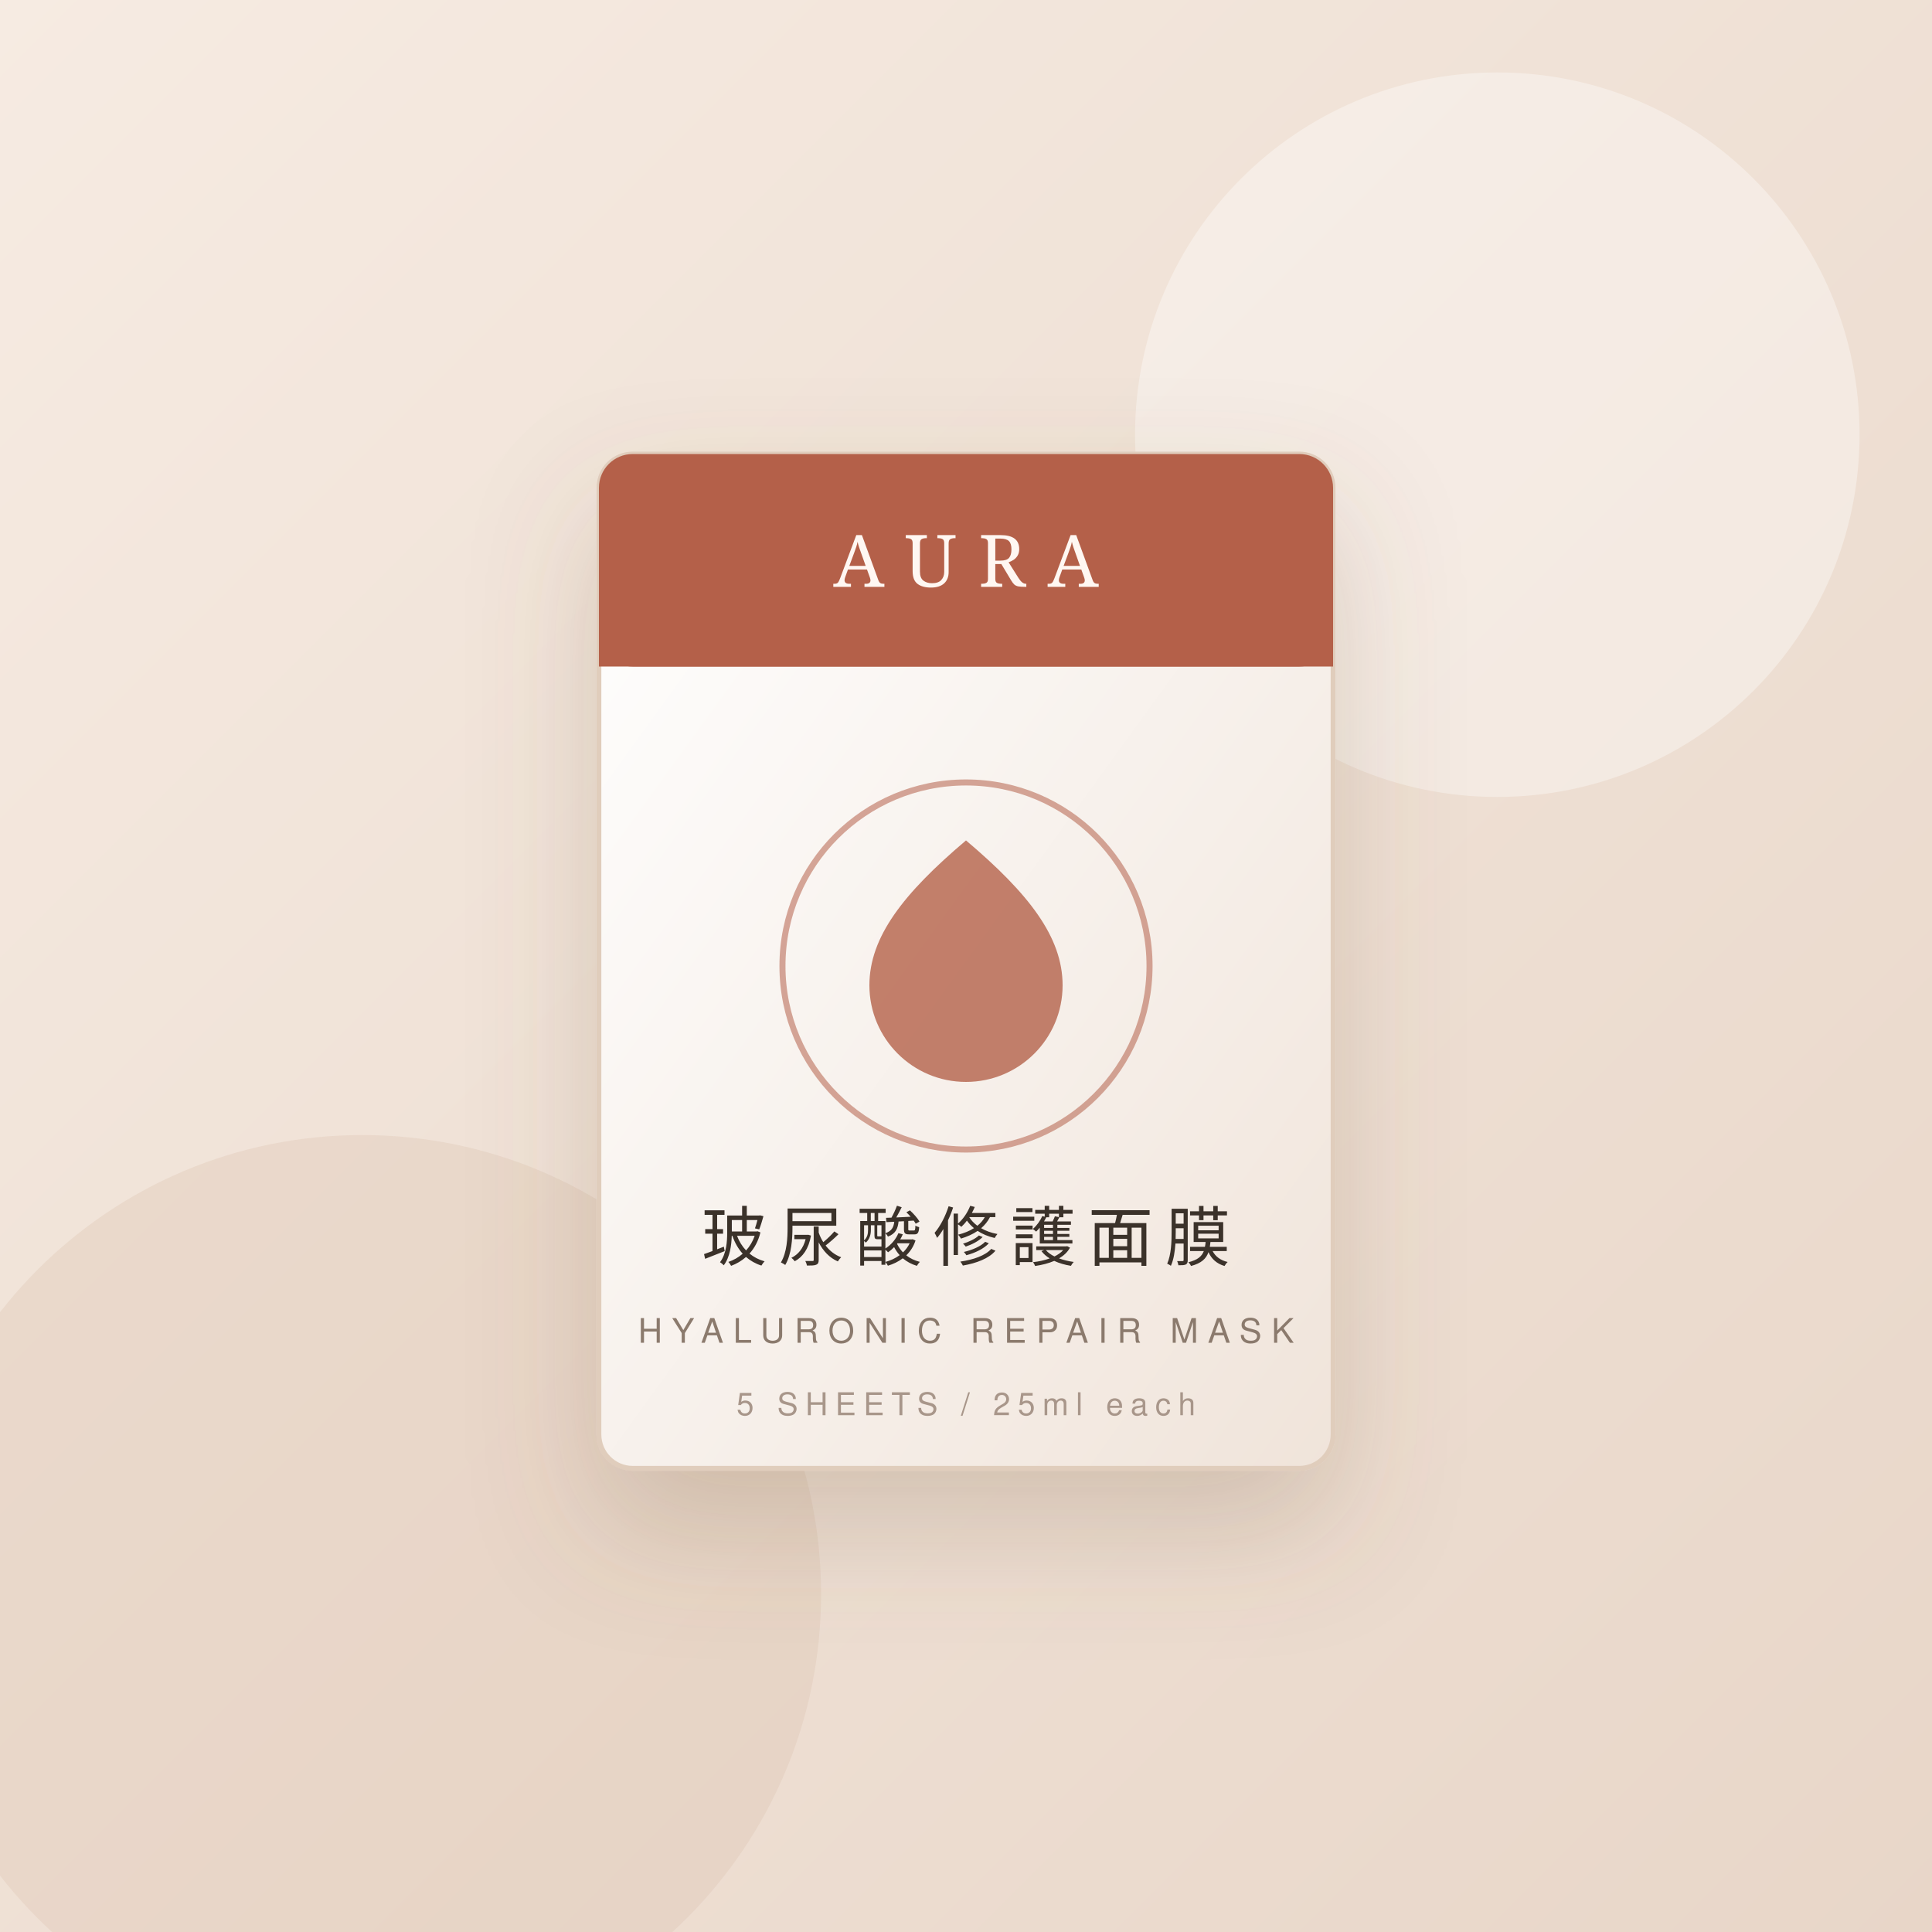
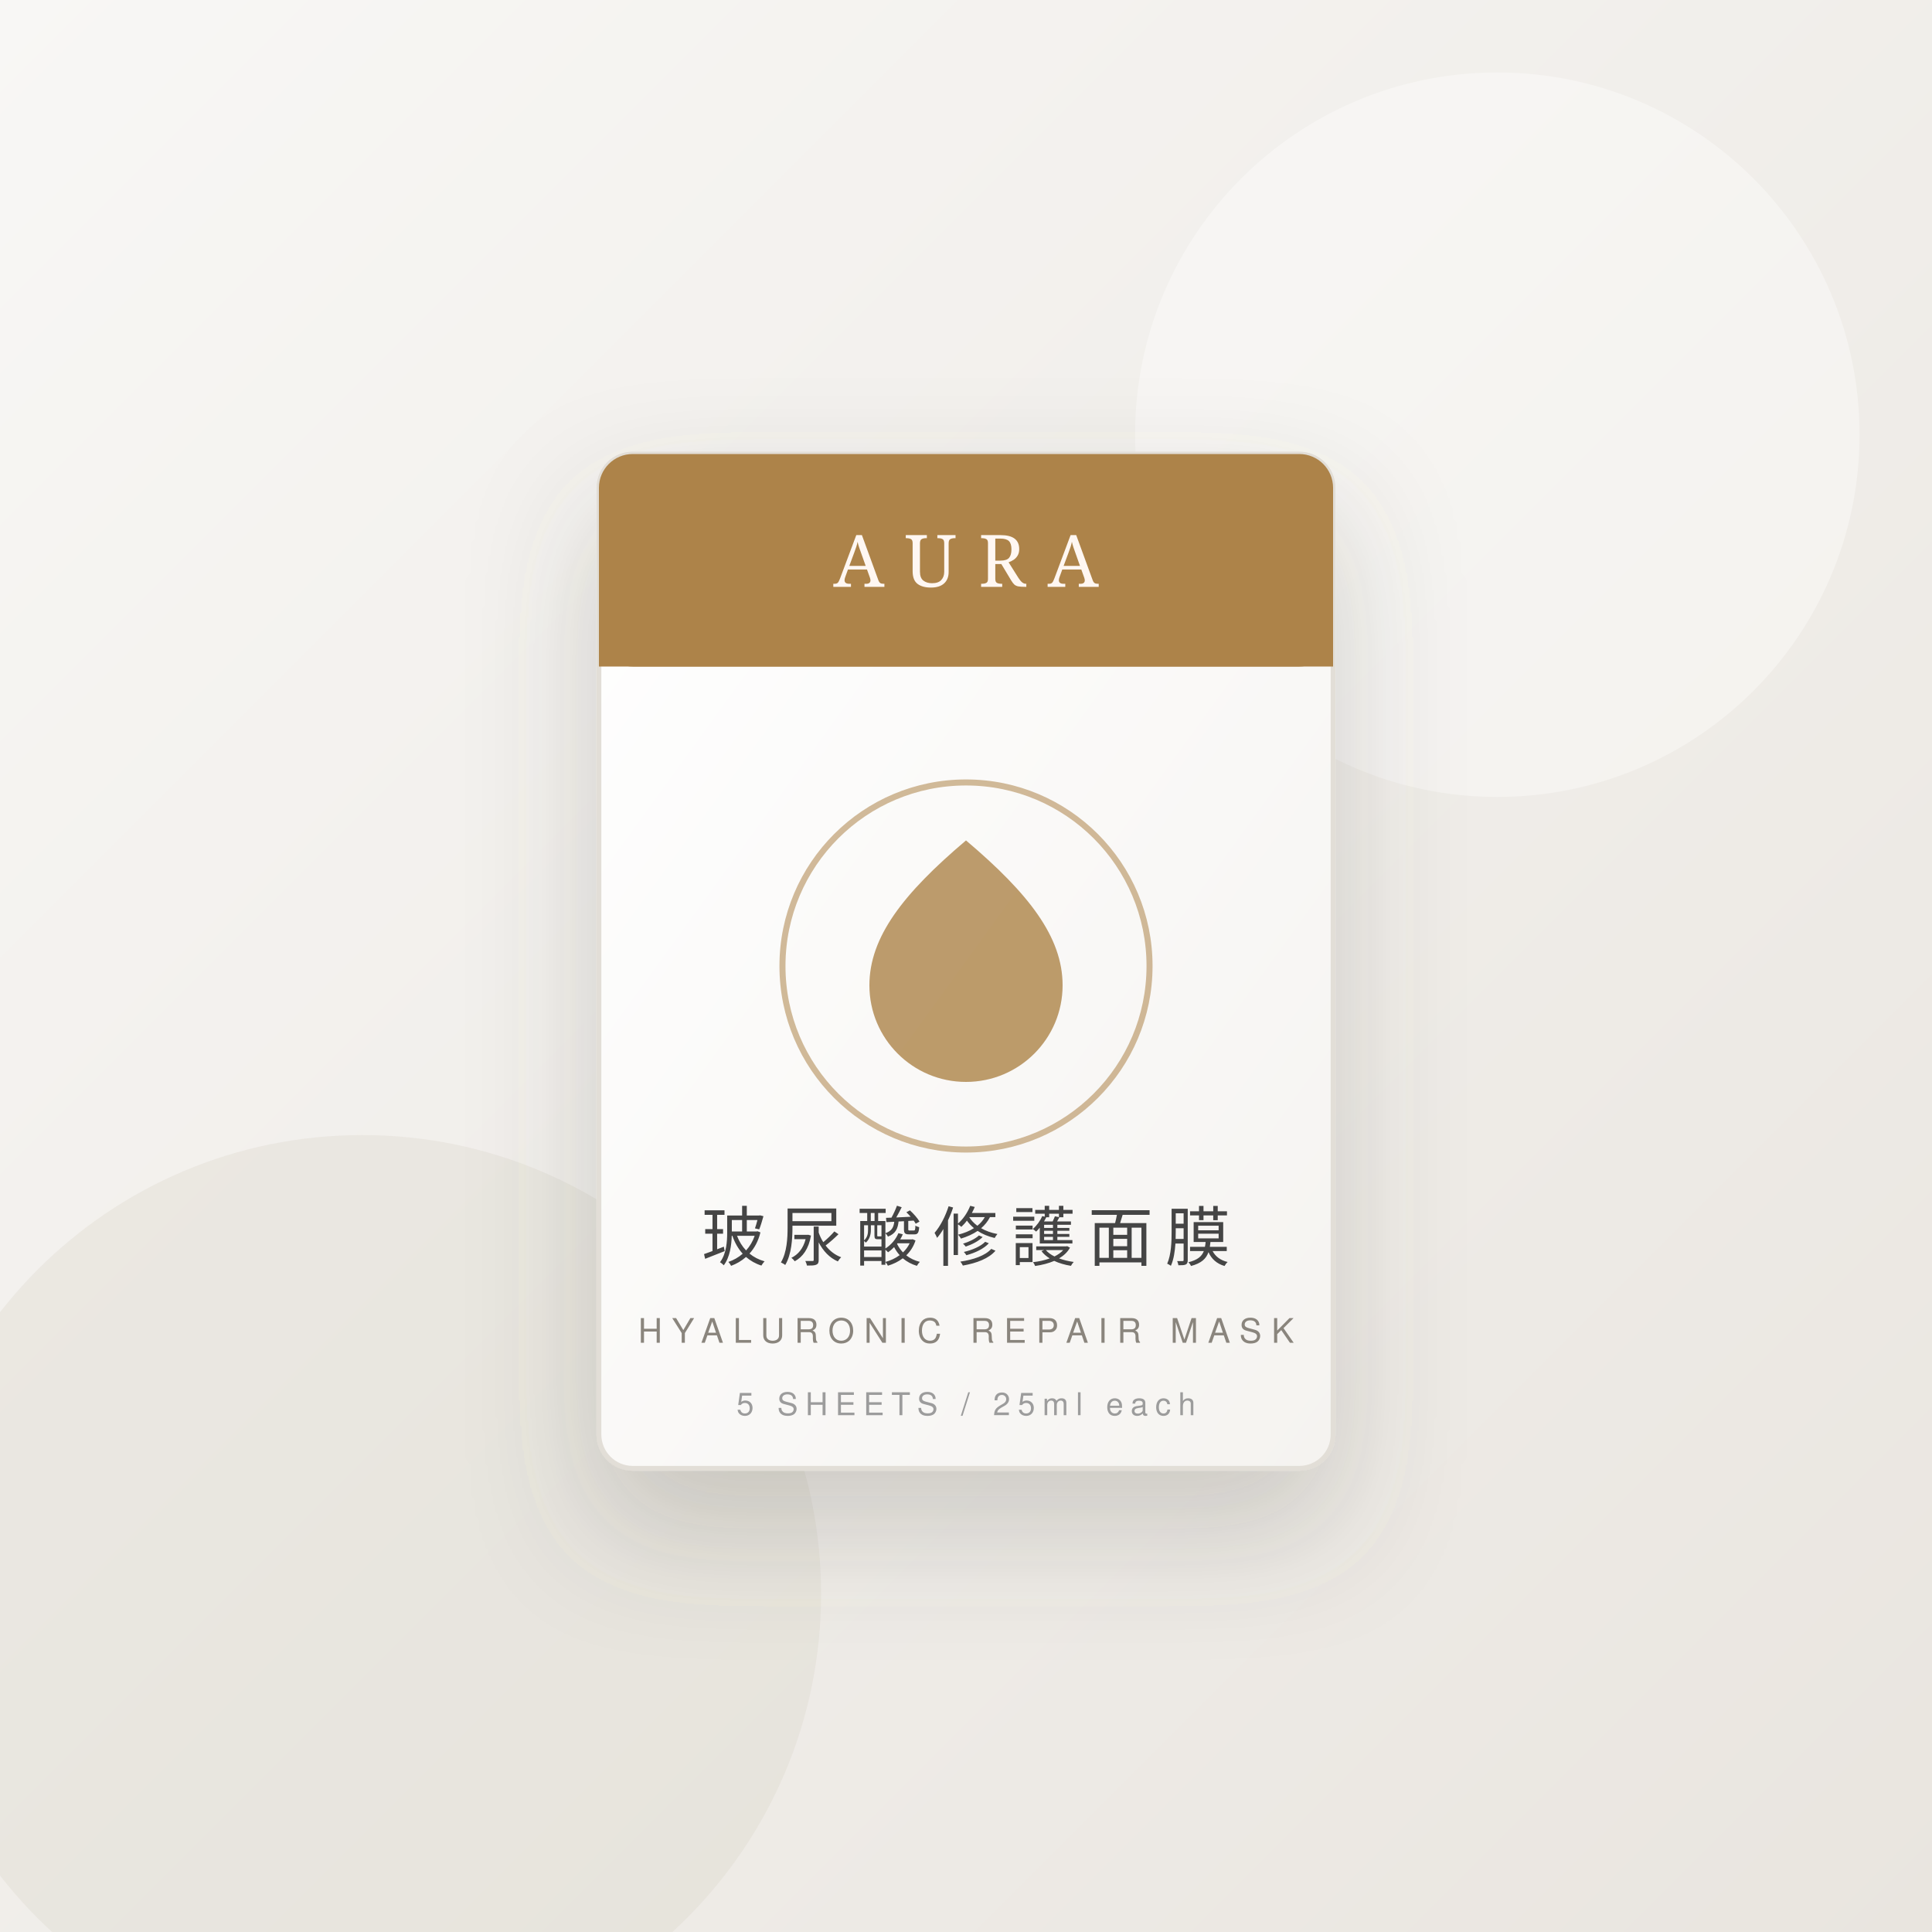
<svg xmlns="http://www.w3.org/2000/svg" viewBox="0 0 800 800" role="img" aria-label="玻尿酸修護面膜 產品盒正面">
  <defs>
    <linearGradient id="bg" x1="0" y1="0" x2="1" y2="1">
-       <stop offset="0" stop-color="#F6EBE2" />
-       <stop offset="1" stop-color="#E8D6C8" />
+       <stop offset="0" stop-color="#F8F7F5" />
+       <stop offset="1" stop-color="#E9E5DF" />
    </linearGradient>
    <linearGradient id="box" x1="0" y1="0" x2="1" y2="1">
      <stop offset="0" stop-color="#FFFFFF" />
-       <stop offset="1" stop-color="#F0E4DA" />
+       <stop offset="1" stop-color="#F5F3F0" />
    </linearGradient>
    <filter id="sh" x="-30%" y="-30%" width="160%" height="160%">
-       <feDropShadow dx="0" dy="24" stdDeviation="26" flood-color="#7A5B47" flood-opacity=".22" />
+       <feDropShadow dx="0" dy="24" stdDeviation="26" flood-color="#5A5651" flood-opacity=".22" />
    </filter>
  </defs>
  <rect width="800" height="800" fill="url(#bg)" />
  <circle cx="620" cy="180" r="150" fill="#FFFFFF" opacity=".35" />
-   <circle cx="150" cy="660" r="190" fill="#D9BFAC" opacity=".3" />
+   <circle cx="150" cy="660" r="190" fill="#D8D2C7" opacity=".3" />
  <g filter="url(#sh)">
    <rect x="248" y="188" width="304" height="420" rx="14" fill="url(#box)" />
-     <rect x="248" y="188" width="304" height="420" rx="14" fill="none" stroke="#E0CDBC" stroke-width="2" />
-     <rect x="248" y="188" width="304" height="88" rx="14" fill="#B4614A" />
-     <rect x="248" y="262" width="304" height="14" fill="#B4614A" />
+     <rect x="248" y="188" width="304" height="420" rx="14" fill="none" stroke="#E2DED7" stroke-width="2" />
+     <rect x="248" y="188" width="304" height="88" rx="14" fill="#AD8349" />
+     <rect x="248" y="262" width="304" height="14" fill="#AD8349" />
    <text x="400" y="243" font-family="Georgia,serif" font-size="30" letter-spacing="9" fill="#FFF7F2" text-anchor="middle">AURA</text>
-     <circle cx="400" cy="400" r="76" fill="none" stroke="#B4614A" stroke-width="2.5" opacity=".55" />
-     <path d="M400 348c26 22 40 40 40 60a40 40 0 1 1-80 0c0-20 14-38 40-60z" fill="#B4614A" opacity=".8" />
-     <text x="400" y="522" font-family="Georgia,serif" font-size="27" letter-spacing="5" fill="#3A302A" text-anchor="middle">玻尿酸修護面膜</text>
-     <text x="400" y="556" font-family="Helvetica,Arial,sans-serif" font-size="14" letter-spacing="4" fill="#8B7A6D" text-anchor="middle">HYALURONIC REPAIR MASK</text>
-     <text x="400" y="586" font-family="Helvetica,Arial,sans-serif" font-size="13" letter-spacing="3" fill="#A8968A" text-anchor="middle">5 SHEETS / 25ml each</text>
+     <circle cx="400" cy="400" r="76" fill="none" stroke="#AD8349" stroke-width="2.5" opacity=".55" />
+     <path d="M400 348c26 22 40 40 40 60a40 40 0 1 1-80 0c0-20 14-38 40-60z" fill="#AD8349" opacity=".8" />
+     <text x="400" y="522" font-family="Georgia,serif" font-size="27" letter-spacing="5" fill="#444444" text-anchor="middle">玻尿酸修護面膜</text>
+     <text x="400" y="556" font-family="Helvetica,Arial,sans-serif" font-size="14" letter-spacing="4" fill="#8A857D" text-anchor="middle">HYALURONIC REPAIR MASK</text>
+     <text x="400" y="586" font-family="Helvetica,Arial,sans-serif" font-size="13" letter-spacing="3" fill="#9C9C9C" text-anchor="middle">5 SHEETS / 25ml each</text>
  </g>
</svg>
